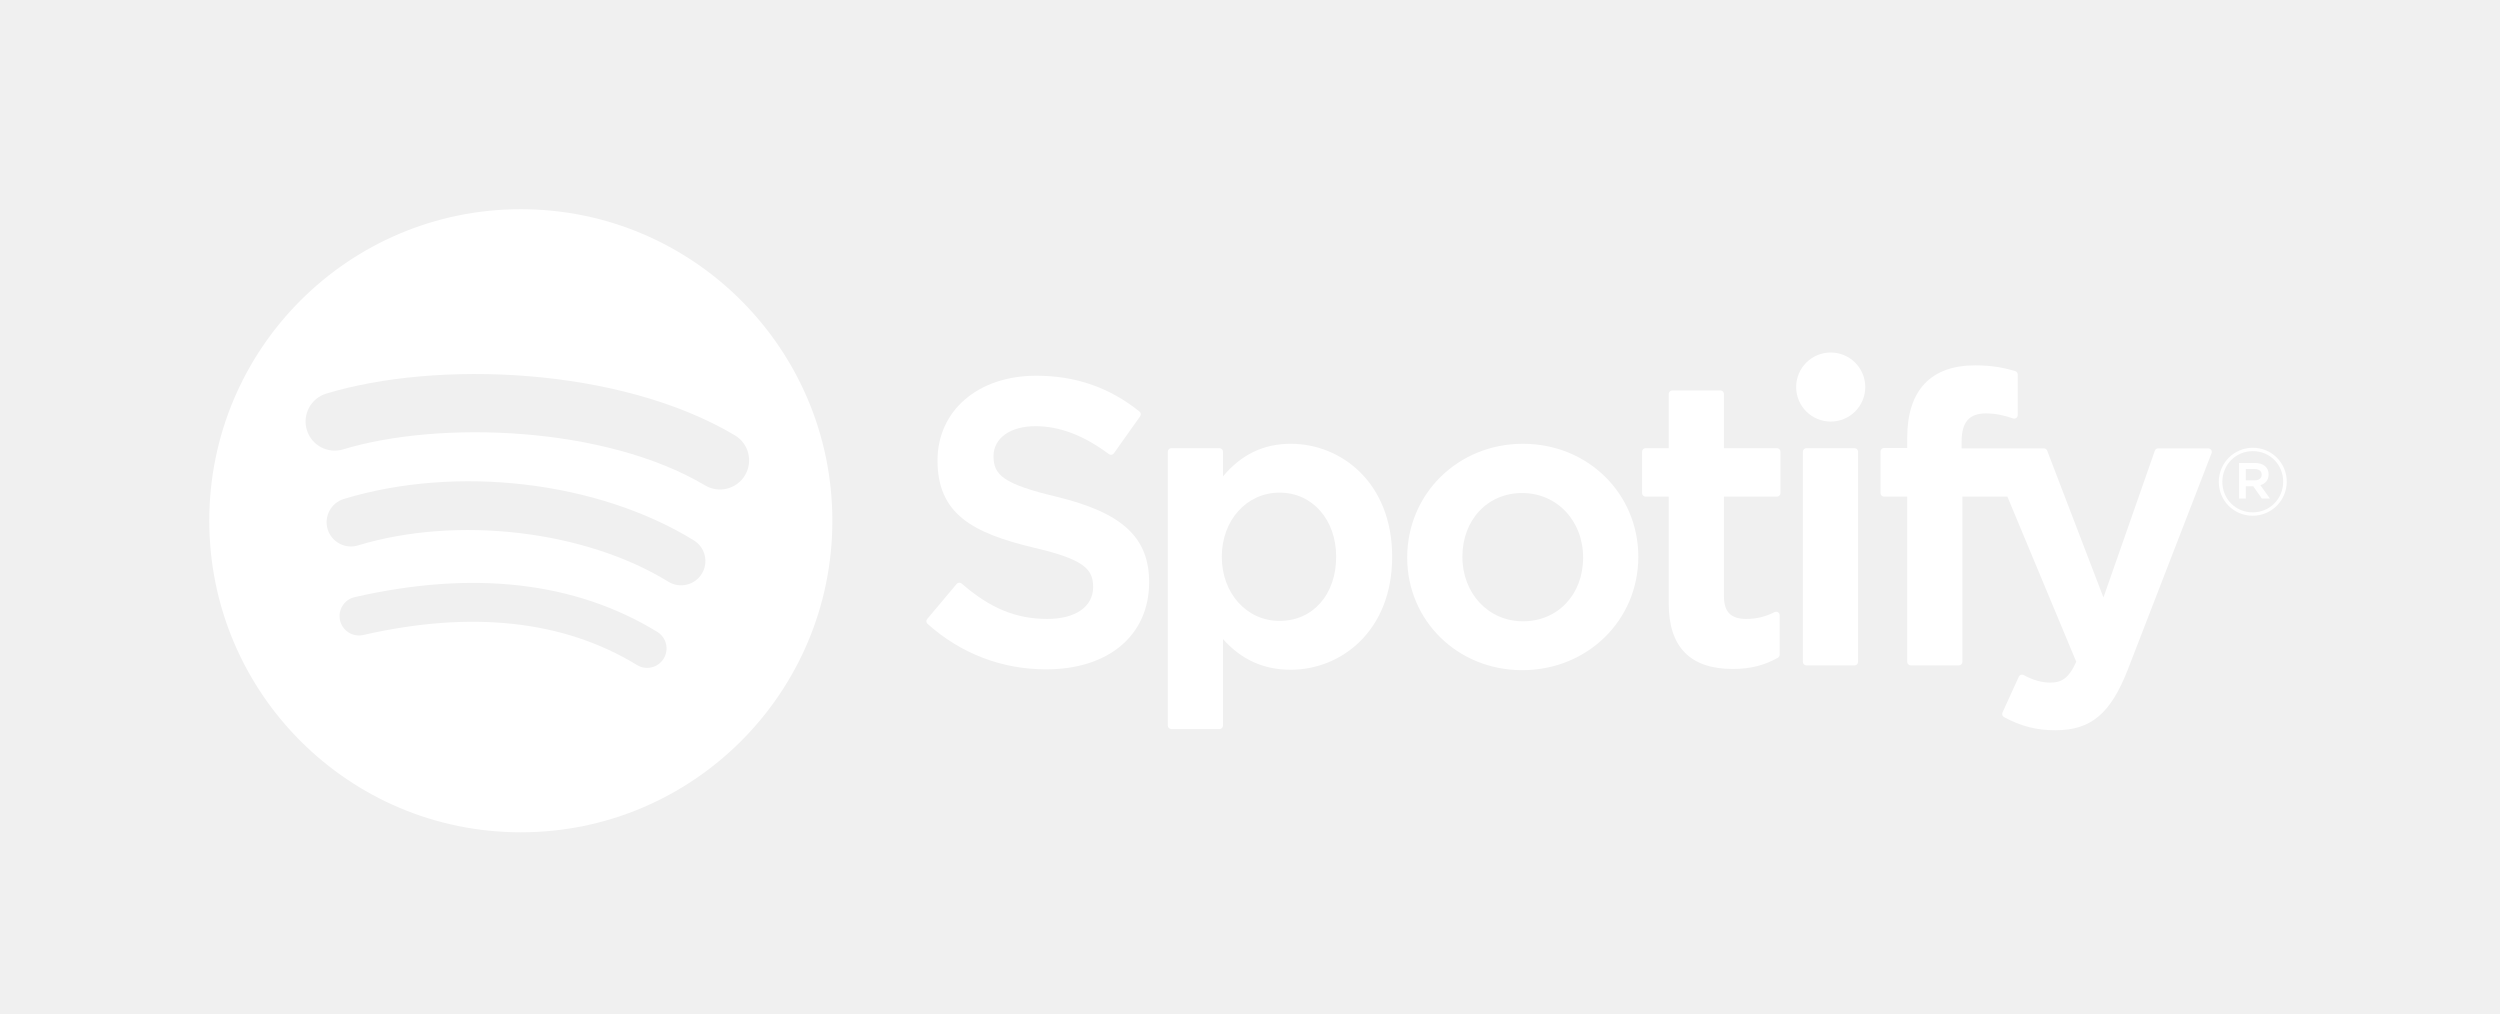
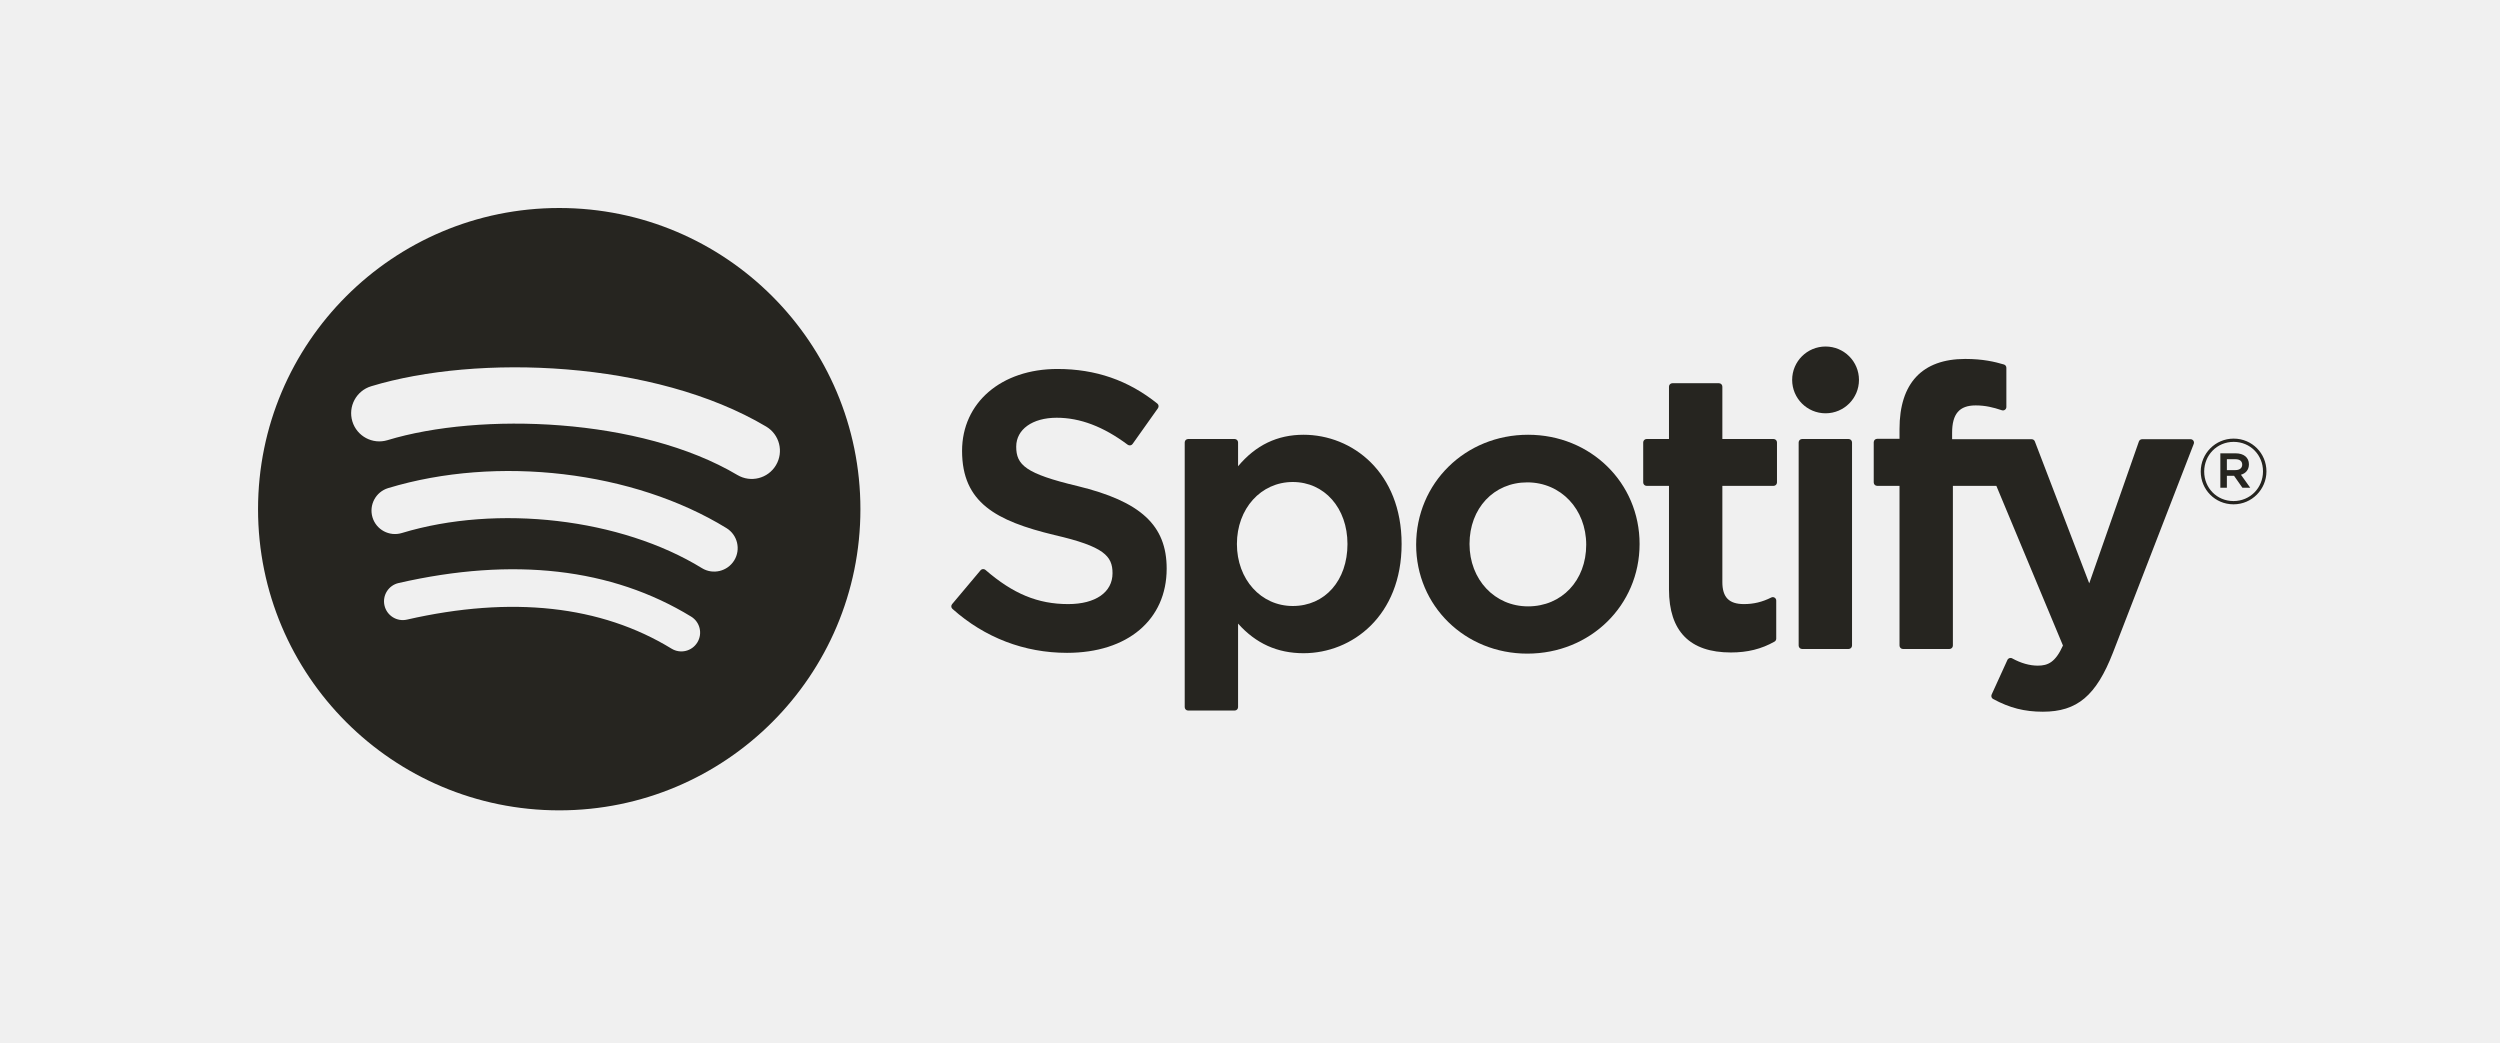
- <svg xmlns="http://www.w3.org/2000/svg" width="180px" height="73px" viewBox="0 0 180 73" version="1.1">
+ <svg xmlns="http://www.w3.org/2000/svg" width="175px" height="73px" viewBox="0 0 175 73" version="1.1">
  <g id="Symbols" stroke="none" stroke-width="1" fill="none" fill-rule="evenodd">
-     <g id="Brand/Card/Small/T.J.-Maxx-Copy-2">
+     <g id="Brand/Card/Small/T.J.-Maxx-Copy">
      <g id="Mask" />
-       <g id="Spotify_Logo_Black_Coated" transform="translate(15, 15)" fill="#FFFFFF">
-         <path d="M35.767,19.949 C28.537,15.655 16.61,15.26 9.708,17.355 C8.6,17.691 7.427,17.066 7.092,15.957 C6.756,14.848 7.381,13.677 8.49,13.34 C16.413,10.935 29.585,11.399 37.909,16.341 C38.906,16.933 39.233,18.22 38.642,19.216 C38.051,20.212 36.762,20.541 35.767,19.949 Z M35.531,26.309 C35.024,27.132 33.947,27.39 33.125,26.885 C27.097,23.18 17.905,22.106 10.773,24.271 C9.849,24.55 8.872,24.029 8.591,23.106 C8.312,22.181 8.834,21.206 9.757,20.925 C17.904,18.453 28.032,19.65 34.955,23.905 C35.777,24.411 36.036,25.488 35.531,26.309 Z M32.786,32.417 C32.383,33.078 31.522,33.285 30.864,32.882 C25.596,29.663 18.966,28.936 11.158,30.719 C10.406,30.892 9.656,30.42 9.484,29.668 C9.312,28.916 9.782,28.166 10.536,27.994 C19.08,26.041 26.41,26.882 32.322,30.494 C32.982,30.897 33.189,31.758 32.786,32.417 Z M22.499,0.063 C10.111,0.063 0.068,10.106 0.068,22.494 C0.068,34.884 10.111,44.926 22.499,44.926 C34.888,44.926 44.93,34.884 44.93,22.494 C44.93,10.106 34.888,0.063 22.499,0.063 Z" id="Fill-1" />
-         <path d="M61.095,20.771 C57.222,19.848 56.533,19.199 56.533,17.838 C56.533,16.551 57.744,15.685 59.546,15.685 C61.292,15.685 63.024,16.343 64.84,17.696 C64.895,17.737 64.963,17.754 65.031,17.743 C65.099,17.733 65.159,17.696 65.199,17.639 L67.09,14.974 C67.167,14.864 67.146,14.713 67.041,14.629 C64.881,12.895 62.447,12.052 59.603,12.052 C55.422,12.052 52.501,14.562 52.501,18.152 C52.501,22.003 55.02,23.366 59.375,24.418 C63.081,25.272 63.706,25.987 63.706,27.266 C63.706,28.682 62.441,29.563 60.406,29.563 C58.145,29.563 56.301,28.802 54.238,27.015 C54.187,26.971 54.117,26.951 54.052,26.955 C53.984,26.96 53.922,26.992 53.878,27.044 L51.758,29.568 C51.669,29.672 51.68,29.829 51.783,29.919 C54.183,32.062 57.135,33.194 60.32,33.194 C64.826,33.194 67.738,30.732 67.738,26.921 C67.738,23.7 65.814,21.919 61.095,20.771" id="Fill-2" />
-         <path d="M81.204,25.088 C81.204,27.807 79.529,29.705 77.13,29.705 C74.759,29.705 72.97,27.721 72.97,25.088 C72.97,22.455 74.759,20.47 77.13,20.47 C79.49,20.47 81.204,22.412 81.204,25.088 Z M77.933,16.952 C75.98,16.952 74.378,17.721 73.057,19.297 L73.057,17.523 C73.057,17.383 72.943,17.269 72.803,17.269 L69.335,17.269 C69.195,17.269 69.082,17.383 69.082,17.523 L69.082,37.238 C69.082,37.378 69.195,37.492 69.335,37.492 L72.803,37.492 C72.943,37.492 73.057,37.378 73.057,37.238 L73.057,31.015 C74.378,32.498 75.98,33.222 77.933,33.222 C81.562,33.222 85.236,30.428 85.236,25.088 C85.236,19.746 81.562,16.952 77.933,16.952 Z" id="Fill-3" />
-         <path d="M94.653,29.733 C92.168,29.733 90.293,27.736 90.293,25.088 C90.293,22.428 92.103,20.498 94.596,20.498 C97.098,20.498 98.985,22.496 98.985,25.146 C98.985,27.805 97.163,29.733 94.653,29.733 Z M94.653,16.952 C89.98,16.952 86.318,20.551 86.318,25.146 C86.318,29.691 89.954,33.252 94.596,33.252 C99.287,33.252 102.959,29.665 102.959,25.088 C102.959,20.525 99.312,16.952 94.653,16.952 Z" id="Fill-4" />
-         <path d="M112.94,17.269 L109.124,17.269 L109.124,13.367 C109.124,13.227 109.011,13.113 108.871,13.113 L105.404,13.113 C105.263,13.113 105.149,13.227 105.149,13.367 L105.149,17.269 L103.482,17.269 C103.342,17.269 103.229,17.383 103.229,17.523 L103.229,20.503 C103.229,20.643 103.342,20.757 103.482,20.757 L105.149,20.757 L105.149,28.469 C105.149,31.586 106.7,33.166 109.76,33.166 C111.003,33.166 112.036,32.909 113.008,32.358 C113.087,32.313 113.136,32.228 113.136,32.138 L113.136,29.3 C113.136,29.212 113.091,29.129 113.016,29.083 C112.94,29.036 112.846,29.034 112.769,29.072 C112.101,29.408 111.455,29.563 110.733,29.563 C109.621,29.563 109.124,29.058 109.124,27.926 L109.124,20.757 L112.94,20.757 C113.08,20.757 113.193,20.643 113.193,20.503 L113.193,17.523 C113.193,17.383 113.08,17.269 112.94,17.269" id="Fill-5" />
-         <path d="M126.236,17.284 L126.236,16.805 C126.236,15.395 126.777,14.766 127.989,14.766 C128.712,14.766 129.292,14.91 129.943,15.127 C130.023,15.152 130.107,15.14 130.172,15.092 C130.239,15.044 130.276,14.967 130.276,14.885 L130.276,11.963 C130.276,11.852 130.205,11.752 130.097,11.72 C129.41,11.515 128.531,11.305 127.215,11.305 C124.011,11.305 122.319,13.109 122.319,16.52 L122.319,17.254 L120.653,17.254 C120.513,17.254 120.398,17.368 120.398,17.508 L120.398,20.503 C120.398,20.643 120.513,20.757 120.653,20.757 L122.319,20.757 L122.319,32.653 C122.319,32.793 122.432,32.907 122.571,32.907 L126.039,32.907 C126.179,32.907 126.293,32.793 126.293,32.653 L126.293,20.757 L129.531,20.757 L134.491,32.65 C133.928,33.899 133.374,34.148 132.618,34.148 C132.007,34.148 131.364,33.965 130.706,33.605 C130.644,33.571 130.571,33.566 130.504,33.586 C130.438,33.61 130.382,33.659 130.354,33.723 L129.179,36.302 C129.123,36.424 129.171,36.567 129.288,36.63 C130.515,37.295 131.623,37.578 132.992,37.578 C135.552,37.578 136.968,36.385 138.216,33.177 L144.232,17.63 C144.262,17.552 144.253,17.464 144.205,17.394 C144.157,17.326 144.081,17.284 143.997,17.284 L140.386,17.284 C140.278,17.284 140.181,17.353 140.146,17.454 L136.448,28.018 L132.397,17.447 C132.36,17.349 132.265,17.284 132.16,17.284 L126.236,17.284" id="Fill-6" />
-         <path d="M118.528,17.269 L115.06,17.269 C114.92,17.269 114.806,17.383 114.806,17.523 L114.806,32.653 C114.806,32.793 114.92,32.907 115.06,32.907 L118.528,32.907 C118.668,32.907 118.782,32.793 118.782,32.653 L118.782,17.523 C118.782,17.383 118.668,17.269 118.528,17.269" id="Fill-7" />
-         <path d="M116.812,10.38 C115.438,10.38 114.323,11.492 114.323,12.866 C114.323,14.24 115.438,15.354 116.812,15.354 C118.185,15.354 119.299,14.24 119.299,12.866 C119.299,11.492 118.185,10.38 116.812,10.38" id="Fill-8" />
-         <path d="M147.335,18.774 L146.699,18.774 L146.699,19.584 L147.335,19.584 C147.652,19.584 147.841,19.429 147.841,19.179 C147.841,18.915 147.652,18.774 147.335,18.774 Z M147.747,19.93 L148.437,20.896 L147.855,20.896 L147.233,20.01 L146.699,20.01 L146.699,20.896 L146.212,20.896 L146.212,18.335 L147.354,18.335 C147.949,18.335 148.341,18.639 148.341,19.152 C148.341,19.572 148.098,19.828 147.747,19.93 Z M147.205,17.482 C145.955,17.482 145.009,18.476 145.009,19.693 C145.009,20.909 145.949,21.889 147.193,21.889 C148.442,21.889 149.389,20.896 149.389,19.679 C149.389,18.462 148.449,17.482 147.205,17.482 Z M147.193,22.133 C145.82,22.133 144.752,21.031 144.752,19.693 C144.752,18.354 145.834,17.239 147.205,17.239 C148.578,17.239 149.646,18.341 149.646,19.679 C149.646,21.017 148.565,22.133 147.193,22.133 Z" id="Fill-9" />
+       <g id="Spotify_Logo_Black_Coated" transform="translate(18, 14.5)" fill="#262520">
+         <path d="M33.618,18.75 C26.822,14.714 15.612,14.343 9.124,16.312 C8.083,16.628 6.981,16.04 6.665,14.998 C6.35,13.956 6.937,12.855 7.98,12.538 C15.427,10.278 27.807,10.714 35.63,15.358 C36.568,15.915 36.875,17.125 36.319,18.061 C35.764,18.998 34.552,19.306 33.618,18.75 Z M33.395,24.728 C32.918,25.501 31.907,25.744 31.134,25.269 C25.468,21.786 16.829,20.778 10.126,22.812 C9.257,23.075 8.338,22.585 8.075,21.717 C7.813,20.848 8.303,19.931 9.17,19.667 C16.828,17.344 26.347,18.469 32.854,22.468 C33.627,22.944 33.87,23.956 33.395,24.728 Z M30.815,30.469 C30.437,31.09 29.628,31.285 29.009,30.906 C24.058,27.88 17.826,27.197 10.487,28.873 C9.78,29.035 9.076,28.592 8.914,27.885 C8.752,27.178 9.194,26.473 9.902,26.312 C17.933,24.476 24.822,25.266 30.38,28.662 C30.999,29.04 31.194,29.849 30.815,30.469 Z M21.147,0.06 C9.503,0.06 0.063,9.499 0.063,21.142 C0.063,32.787 9.503,42.225 21.147,42.225 C32.791,42.225 42.229,32.787 42.229,21.142 C42.229,9.499 32.791,0.06 21.147,0.06 Z" id="Fill-1" />
+         <path d="M57.423,19.523 C53.783,18.655 53.135,18.045 53.135,16.766 C53.135,15.556 54.274,14.742 55.967,14.742 C57.608,14.742 59.236,15.36 60.942,16.633 C60.994,16.671 61.059,16.686 61.122,16.676 C61.186,16.667 61.242,16.632 61.28,16.579 L63.057,14.074 C63.13,13.97 63.11,13.829 63.012,13.749 C60.981,12.12 58.694,11.328 56.021,11.328 C52.09,11.328 49.345,13.686 49.345,17.061 C49.345,20.68 51.713,21.962 55.806,22.951 C59.289,23.753 59.877,24.425 59.877,25.627 C59.877,26.958 58.688,27.786 56.775,27.786 C54.65,27.786 52.917,27.07 50.978,25.391 C50.93,25.35 50.864,25.331 50.803,25.335 C50.739,25.34 50.681,25.37 50.64,25.419 L48.647,27.79 C48.563,27.889 48.574,28.036 48.67,28.121 C50.926,30.135 53.701,31.199 56.694,31.199 C60.93,31.199 63.667,28.884 63.667,25.303 C63.667,22.275 61.858,20.601 57.423,19.523" id="Fill-2" />
+         <path d="M76.323,23.58 C76.323,26.136 74.749,27.92 72.494,27.92 C70.265,27.92 68.584,26.055 68.584,23.58 C68.584,21.105 70.265,19.24 72.494,19.24 C74.712,19.24 76.323,21.065 76.323,23.58 Z M73.249,15.933 C71.413,15.933 69.907,16.656 68.665,18.137 L68.665,16.47 C68.665,16.338 68.559,16.231 68.427,16.231 L65.168,16.231 C65.036,16.231 64.93,16.338 64.93,16.47 L64.93,35 C64.93,35.131 65.036,35.238 65.168,35.238 L68.427,35.238 C68.559,35.238 68.665,35.131 68.665,35 L68.665,29.151 C69.907,30.544 71.413,31.225 73.249,31.225 C76.66,31.225 80.113,28.599 80.113,23.58 C80.113,18.559 76.66,15.933 73.249,15.933 Z" id="Fill-3" />
+         <path d="M88.964,27.946 C86.628,27.946 84.866,26.069 84.866,23.58 C84.866,21.08 86.567,19.266 88.91,19.266 C91.262,19.266 93.035,21.144 93.035,23.634 C93.035,26.134 91.323,27.946 88.964,27.946 Z M88.964,15.933 C84.571,15.933 81.13,19.315 81.13,23.634 C81.13,27.907 84.548,31.254 88.91,31.254 C93.319,31.254 96.771,27.882 96.771,23.58 C96.771,19.292 93.342,15.933 88.964,15.933 Z" id="Fill-4" />
+         <path d="M106.152,16.231 L102.565,16.231 L102.565,12.564 C102.565,12.432 102.459,12.325 102.327,12.325 L99.068,12.325 C98.936,12.325 98.829,12.432 98.829,12.564 L98.829,16.231 L97.262,16.231 C97.13,16.231 97.024,16.338 97.024,16.47 L97.024,19.271 C97.024,19.402 97.13,19.51 97.262,19.51 L98.829,19.51 L98.829,26.758 C98.829,29.687 100.287,31.173 103.162,31.173 C104.331,31.173 105.301,30.931 106.216,30.413 C106.29,30.371 106.336,30.291 106.336,30.206 L106.336,27.538 C106.336,27.456 106.293,27.379 106.223,27.335 C106.152,27.291 106.063,27.288 105.991,27.324 C105.363,27.64 104.756,27.786 104.077,27.786 C103.032,27.786 102.565,27.312 102.565,26.247 L102.565,19.51 L106.152,19.51 C106.283,19.51 106.389,19.402 106.389,19.271 L106.389,16.47 C106.389,16.338 106.283,16.231 106.152,16.231" id="Fill-5" />
+         <path d="M118.648,16.245 L118.648,15.795 C118.648,14.47 119.156,13.879 120.296,13.879 C120.975,13.879 121.521,14.014 122.132,14.218 C122.208,14.241 122.286,14.23 122.347,14.184 C122.41,14.139 122.446,14.067 122.446,13.991 L122.446,11.244 C122.446,11.139 122.378,11.046 122.277,11.015 C121.632,10.823 120.805,10.626 119.568,10.626 C116.557,10.626 114.966,12.321 114.966,15.527 L114.966,16.217 L113.4,16.217 C113.269,16.217 113.161,16.324 113.161,16.455 L113.161,19.271 C113.161,19.402 113.269,19.51 113.4,19.51 L114.966,19.51 L114.966,30.69 C114.966,30.822 115.073,30.929 115.204,30.929 L118.463,30.929 C118.595,30.929 118.702,30.822 118.702,30.69 L118.702,19.51 L121.745,19.51 L126.407,30.687 C125.878,31.862 125.358,32.095 124.647,32.095 C124.073,32.095 123.468,31.924 122.85,31.585 C122.792,31.553 122.723,31.548 122.66,31.568 C122.598,31.59 122.545,31.636 122.519,31.696 L121.414,34.12 C121.362,34.235 121.407,34.369 121.517,34.429 C122.67,35.053 123.711,35.32 124.998,35.32 C127.405,35.32 128.735,34.198 129.908,31.182 L135.563,16.57 C135.591,16.497 135.582,16.414 135.537,16.349 C135.493,16.284 135.42,16.245 135.341,16.245 L131.948,16.245 C131.847,16.245 131.755,16.31 131.722,16.405 L128.246,26.334 L124.439,16.399 C124.404,16.306 124.315,16.245 124.216,16.245 L118.648,16.245" id="Fill-6" />
+         <path d="M111.404,16.231 L108.144,16.231 C108.013,16.231 107.906,16.338 107.906,16.47 L107.906,30.69 C107.906,30.822 108.013,30.929 108.144,30.929 L111.404,30.929 C111.535,30.929 111.642,30.822 111.642,30.69 L111.642,16.47 C111.642,16.338 111.535,16.231 111.404,16.231" id="Fill-7" />
+         <path d="M109.79,9.756 C108.499,9.756 107.451,10.801 107.451,12.093 C107.451,13.384 108.499,14.431 109.79,14.431 C111.081,14.431 112.128,13.384 112.128,12.093 C112.128,10.801 111.081,9.756 109.79,9.756" id="Fill-8" />
+         <path d="M138.479,17.645 L137.881,17.645 L137.881,18.407 L138.479,18.407 C138.777,18.407 138.955,18.261 138.955,18.026 C138.955,17.778 138.777,17.645 138.479,17.645 Z M138.866,18.732 L139.515,19.64 L138.968,19.64 L138.384,18.807 L137.881,18.807 L137.881,19.64 L137.424,19.64 L137.424,17.233 L138.497,17.233 C139.056,17.233 139.425,17.519 139.425,18 C139.425,18.395 139.196,18.636 138.866,18.732 Z M138.357,16.431 C137.182,16.431 136.293,17.365 136.293,18.509 C136.293,19.652 137.176,20.574 138.345,20.574 C139.52,20.574 140.41,19.64 140.41,18.496 C140.41,17.353 139.526,16.431 138.357,16.431 Z M138.345,20.803 C137.055,20.803 136.051,19.767 136.051,18.509 C136.051,17.251 137.068,16.203 138.357,16.203 C139.647,16.203 140.651,17.239 140.651,18.496 C140.651,19.754 139.635,20.803 138.345,20.803 Z" id="Fill-9" />
      </g>
    </g>
  </g>
</svg>
